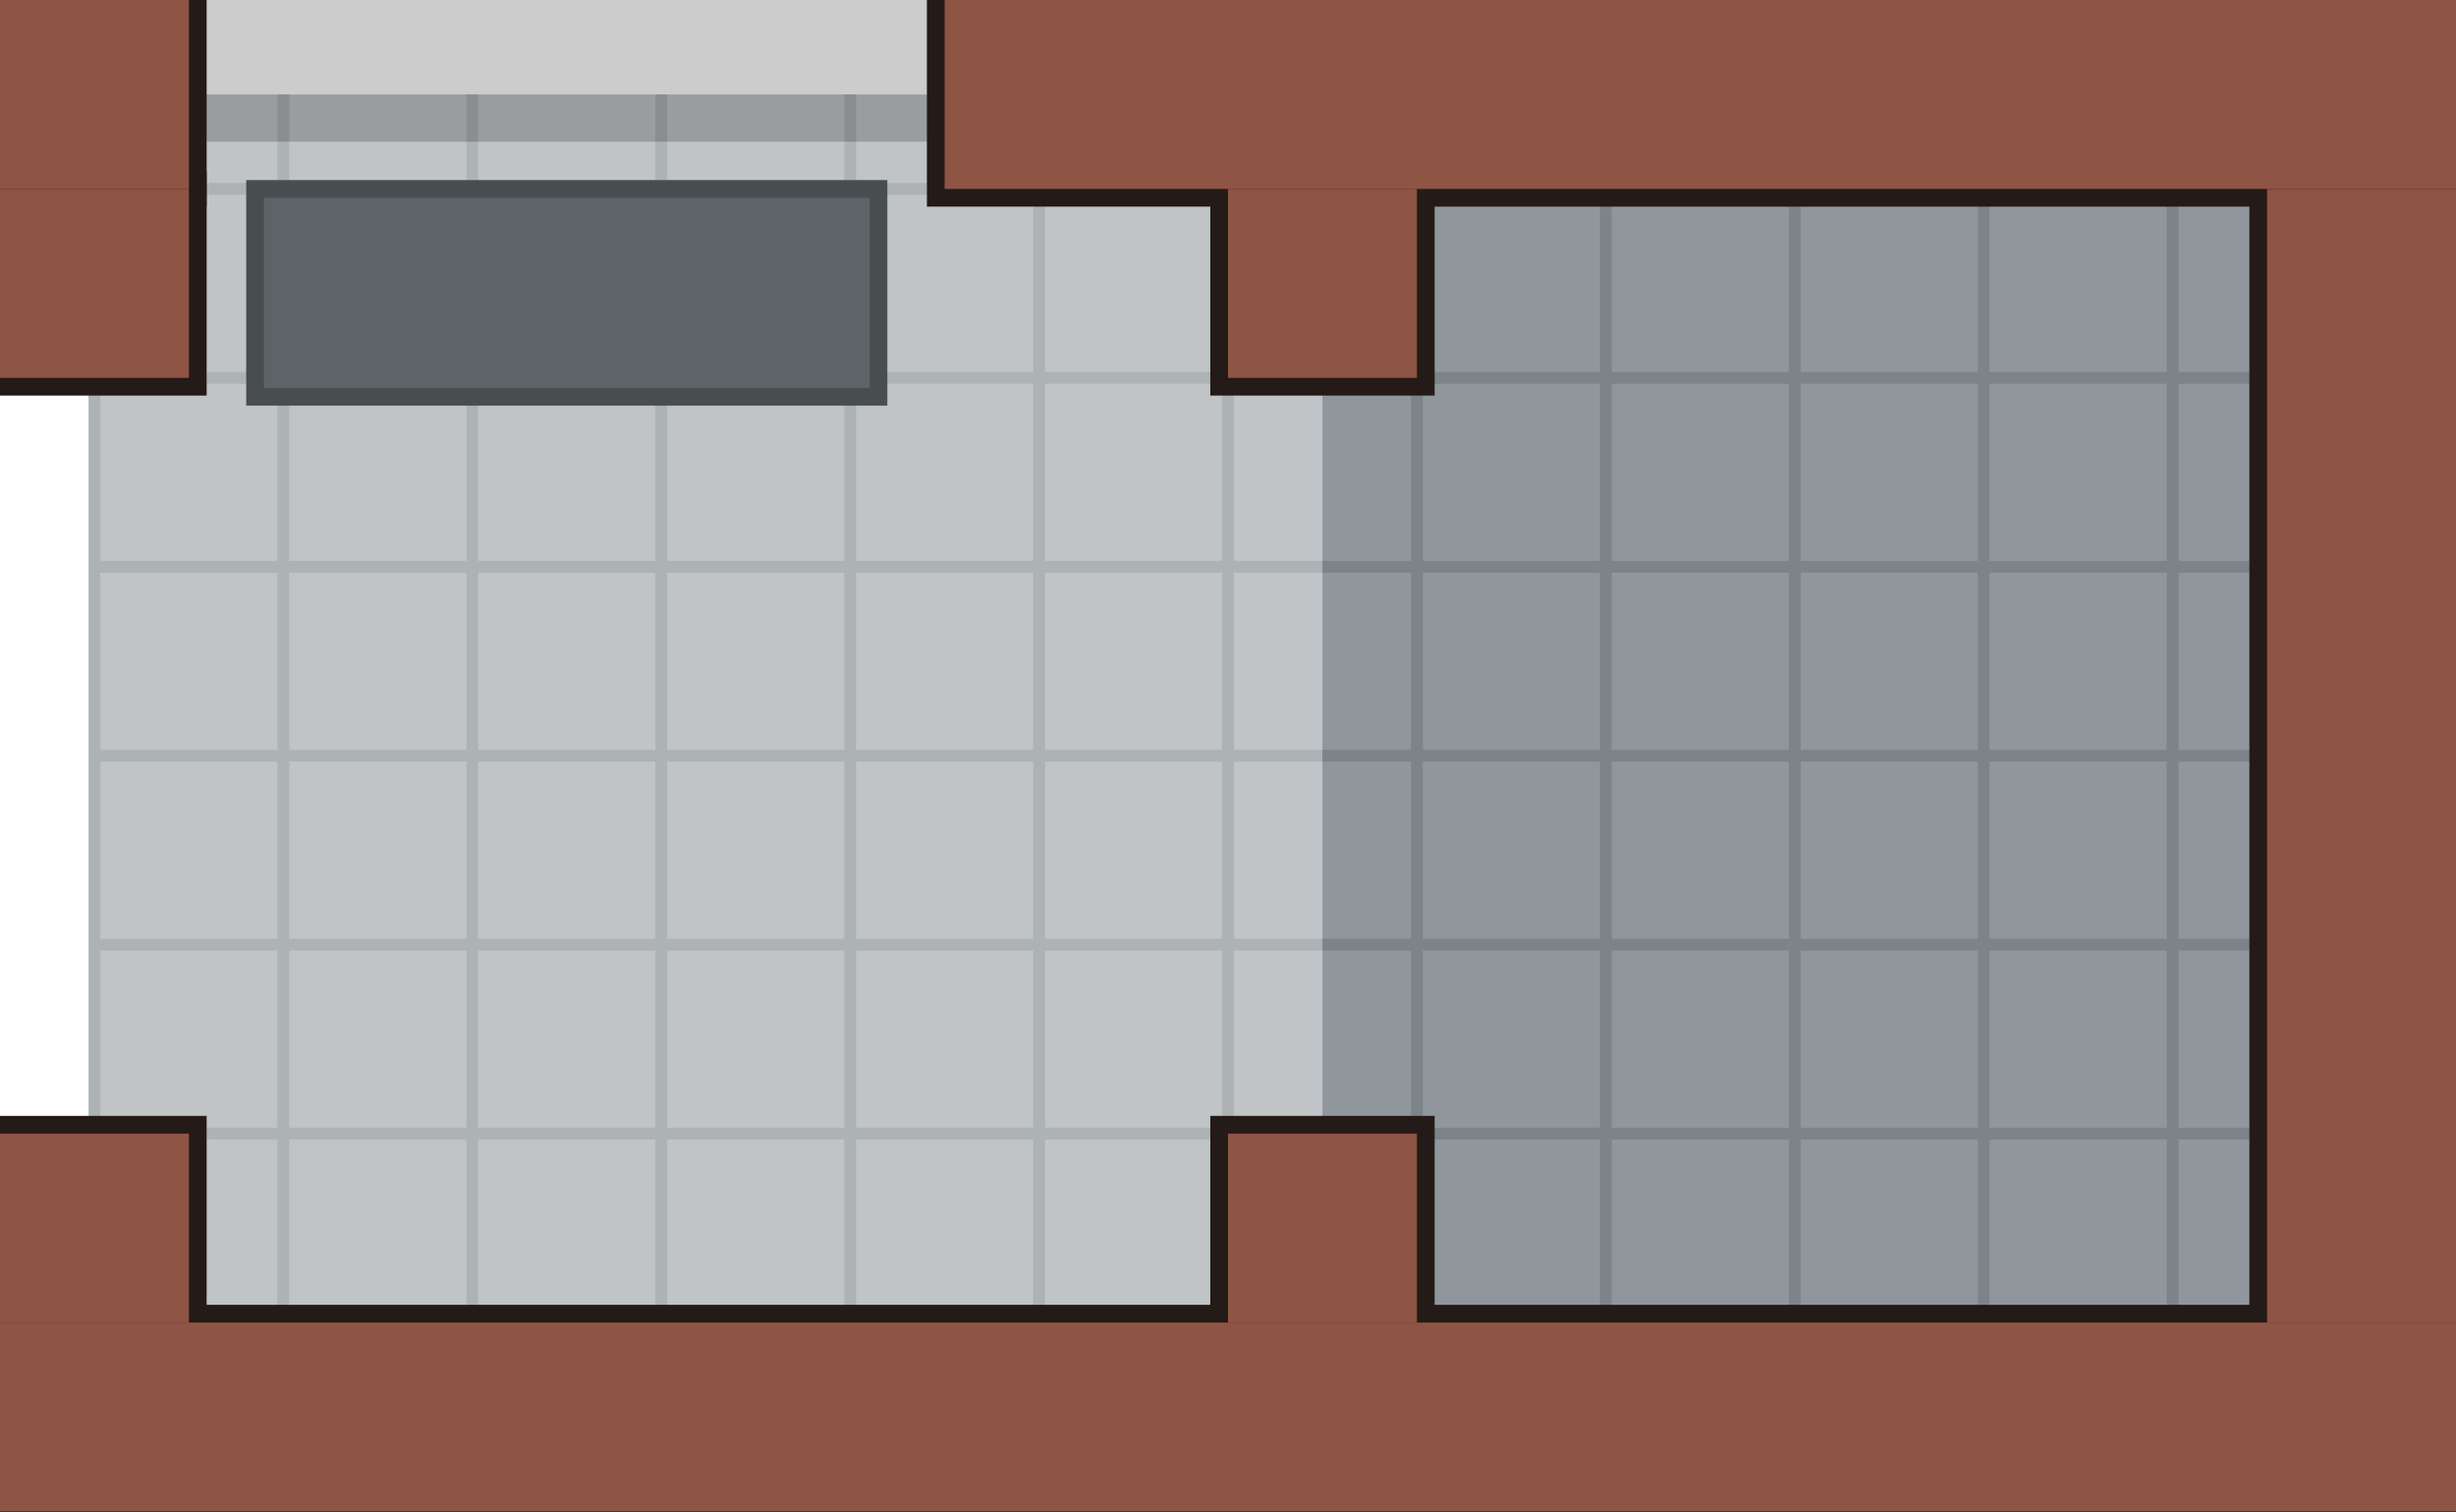
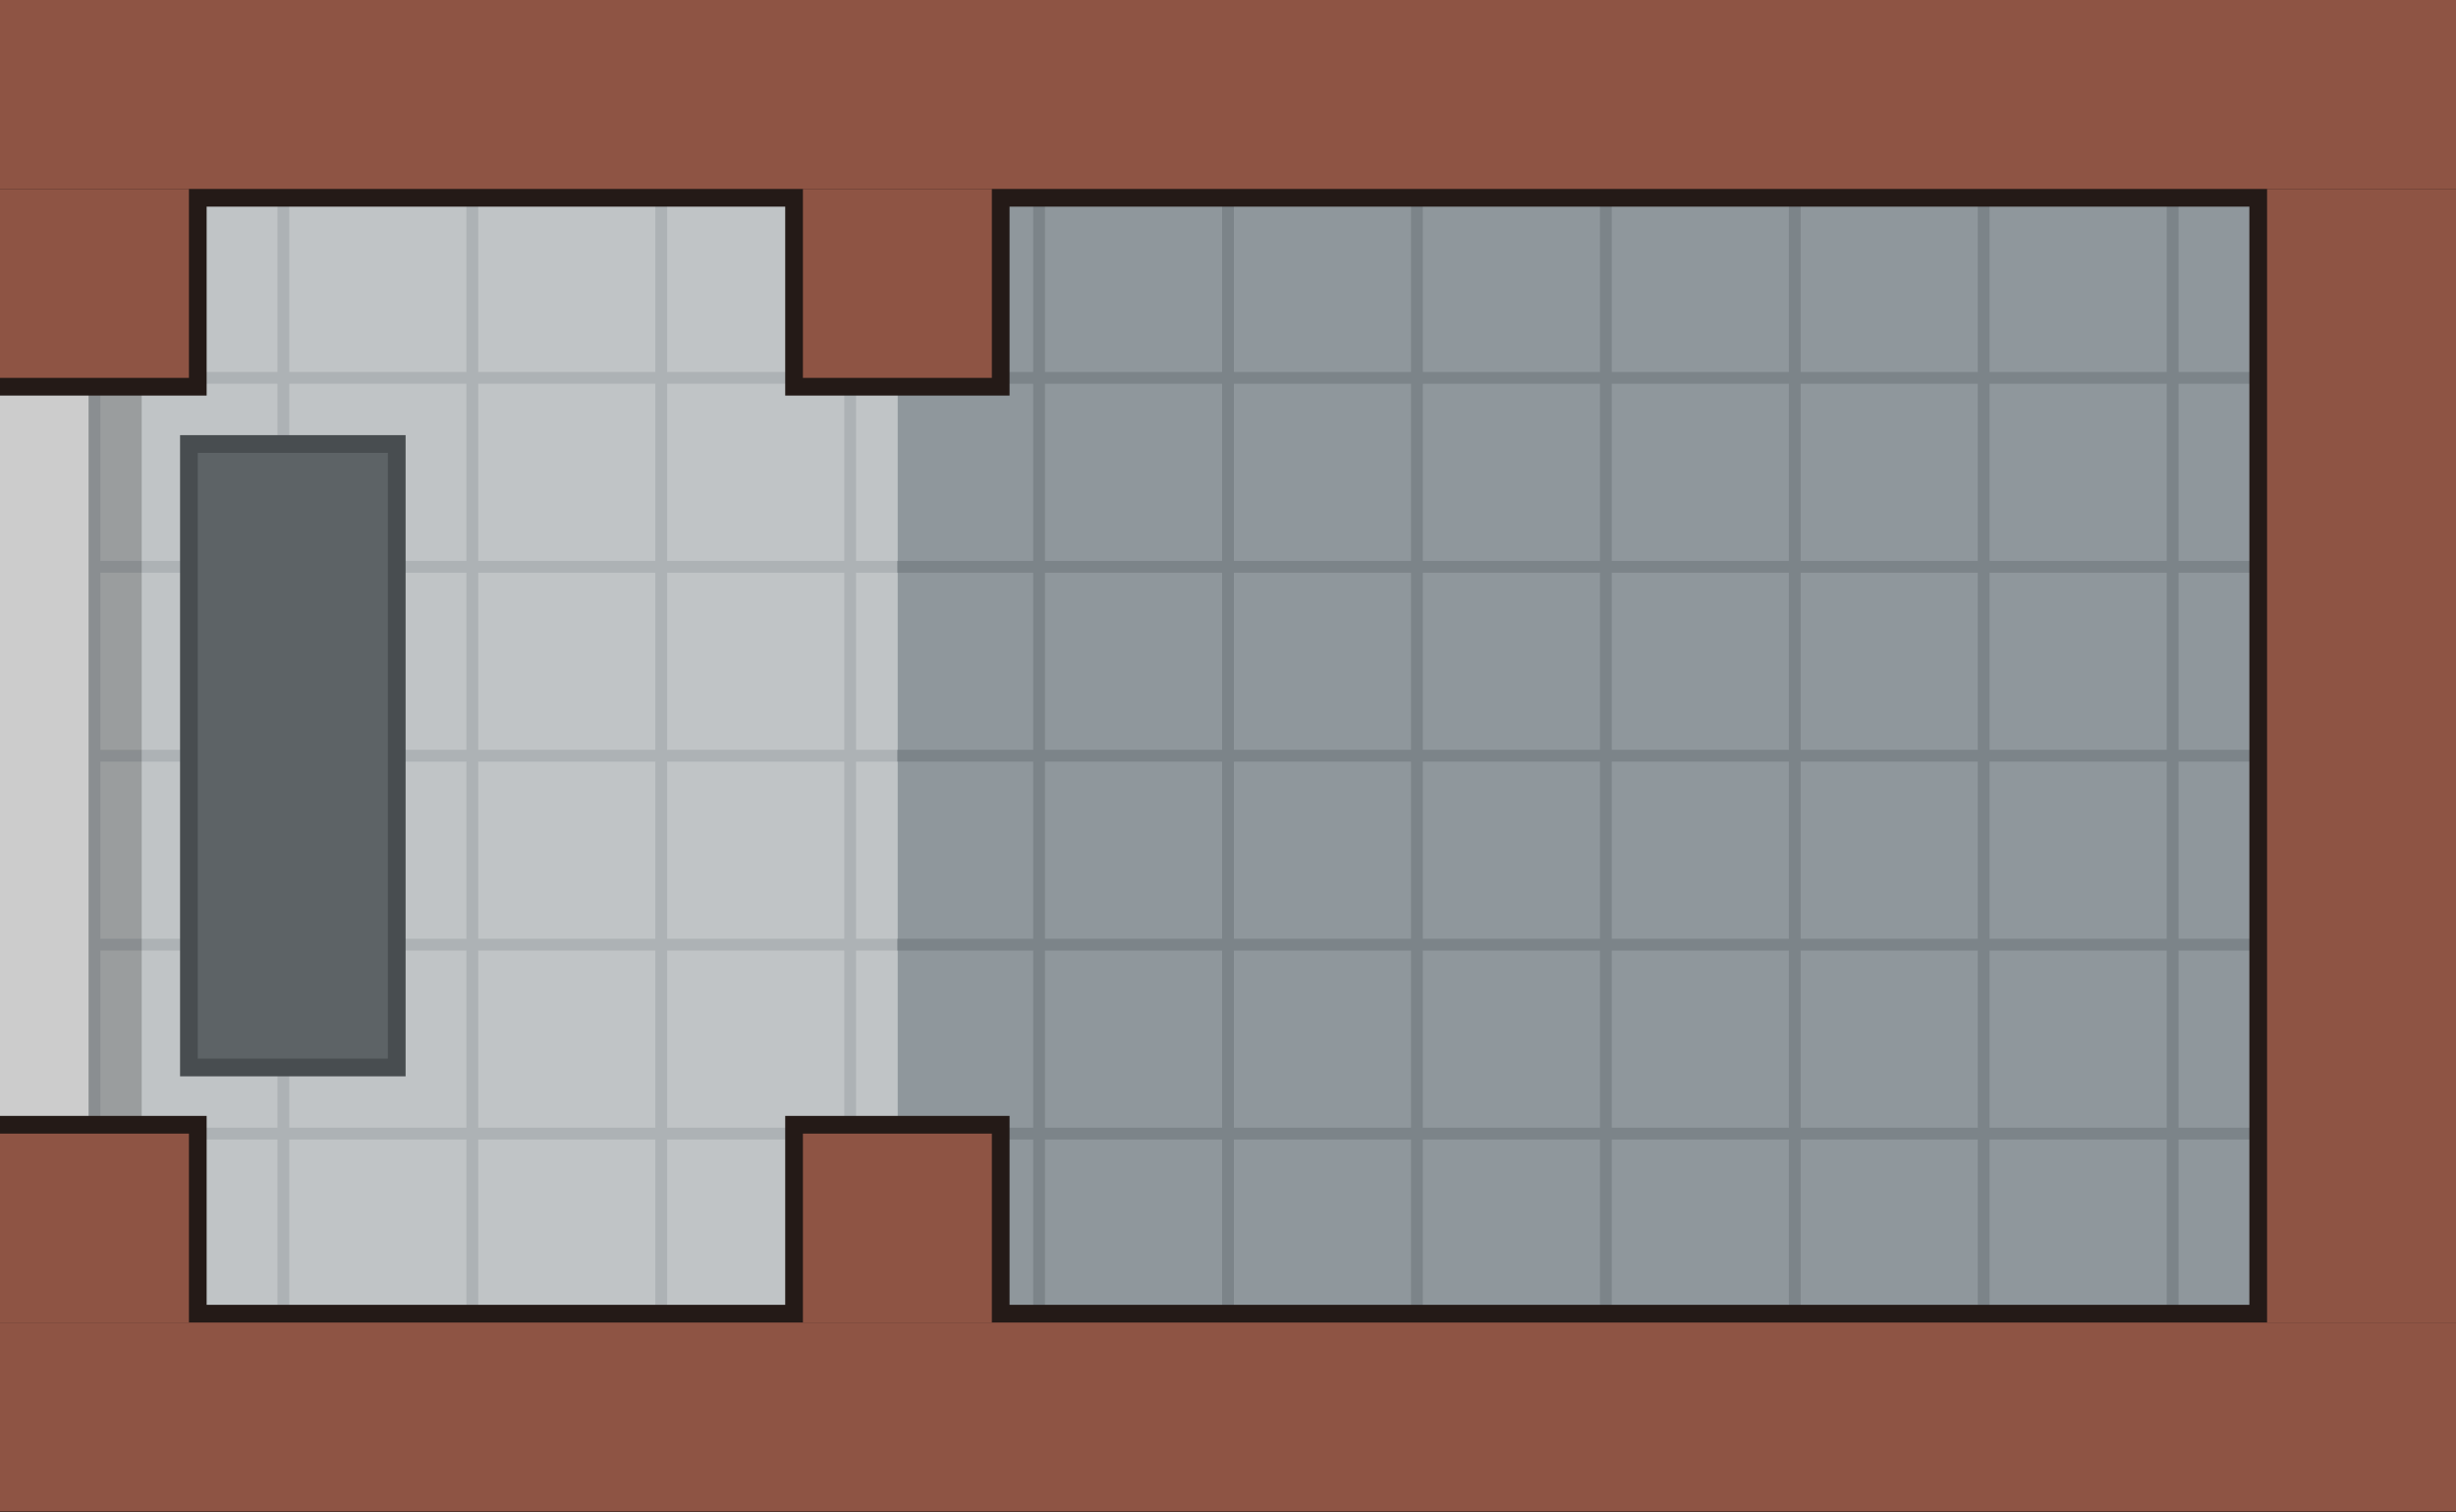
<svg xmlns="http://www.w3.org/2000/svg" width="416" height="256" viewBox="0 0 416 256">
-   <rect x="16" y="16" width="384" height="224" fill="#c0c4c6" />
-   <path d="M16 16V240M48 16V240M80 16V240M112 16V240M144 16V240M176 16V240M208 16V240M240 16V240M272 16V240M304 16V240M336 16V240M368 16V240M16 224H400M16 192H400M16 160H400M16 128H400M16 96H400M16 64H400M16 32H400" stroke="#adb2b5" stroke-width="2" fill="none" />
-   <rect x="224" y="16" width="176" height="224" fill="#8f979c" />
-   <path d="M240 16V240M272 16V240M304 16V240M336 16V240M368 16V240M224 224H400M224 192H400M224 160H400M224 128H400M224 96H400M224 64H400M224 32H400" stroke="#7c8489" stroke-width="2" fill="none" />
-   <rect x="43.2" y="32" width="105.6" height="35.2" fill="#5d6366" stroke="#484d50" stroke-width="3" />
-   <rect x="32" y="-8" width="128" height="32" fill="#00000033" />
+   <rect x="16" y="16" width="136" height="224" fill="#c0c4c6" />
+   <path d="M16 16V240M48 16V240M80 16V240M112 16V240M144 16V240M16 224H152M16 192H152M16 160H152M16 128H152M16 96H152M16 64H152M16 32H152" stroke="#adb2b5" stroke-width="2" fill="none" />
+   <rect x="152" y="16" width="248" height="224" fill="#8f979c" />
+   <path d="M176 16V240M208 16V240M240 16V240M272 16V240M304 16V240M336 16V240M368 16V240M152 224H400M152 192H400M152 160H400M152 128H400M152 96H400M152 64H400M152 32H400" stroke="#7c8489" stroke-width="2" fill="none" />
+   <rect x="32" y="75.2" width="35.2" height="105.6" fill="#5d6366" stroke="#484d50" stroke-width="3" />
+   <rect x="-8" y="64" width="32" height="128" fill="#00000033" />
  <rect x="-320" y="264" width="128" height="32" fill="#00000033" />
  <rect x="-192" y="264" width="128" height="32" fill="#00000033" />
  <rect x="-3" y="221" width="422" height="38" fill="#241a17" />
-   <rect x="-3" y="-3" width="38" height="38" fill="#241a17" />
-   <rect x="157" y="-3" width="262" height="38" fill="#241a17" />
+   <rect x="-3" y="-3" width="422" height="38" fill="#241a17" />
  <rect x="-3" y="189" width="38" height="38" fill="#241a17" />
  <rect x="-3" y="29" width="38" height="38" fill="#241a17" />
  <rect x="381" y="29" width="38" height="198" fill="#241a17" />
-   <rect x="205" y="189" width="38" height="38" fill="#241a17" />
-   <rect x="205" y="29" width="38" height="38" fill="#241a17" />
+   <rect x="133" y="189" width="38" height="38" fill="#241a17" />
+   <rect x="133" y="29" width="38" height="38" fill="#241a17" />
  <rect x="0" y="224" width="416" height="32" fill="#8e5444" />
-   <rect x="0" y="0" width="32" height="32" fill="#8e5444" />
-   <rect x="160" y="0" width="256" height="32" fill="#8e5444" />
+   <rect x="0" y="0" width="416" height="32" fill="#8e5444" />
  <rect x="0" y="192" width="32" height="32" fill="#8e5444" />
  <rect x="0" y="32" width="32" height="32" fill="#8e5444" />
  <rect x="384" y="32" width="32" height="192" fill="#8e5444" />
-   <rect x="208" y="192" width="32" height="32" fill="#8e5444" />
-   <rect x="208" y="32" width="32" height="32" fill="#8e5444" />
+   <rect x="136" y="192" width="32" height="32" fill="#8e5444" />
+   <rect x="136" y="32" width="32" height="32" fill="#8e5444" />
</svg>
